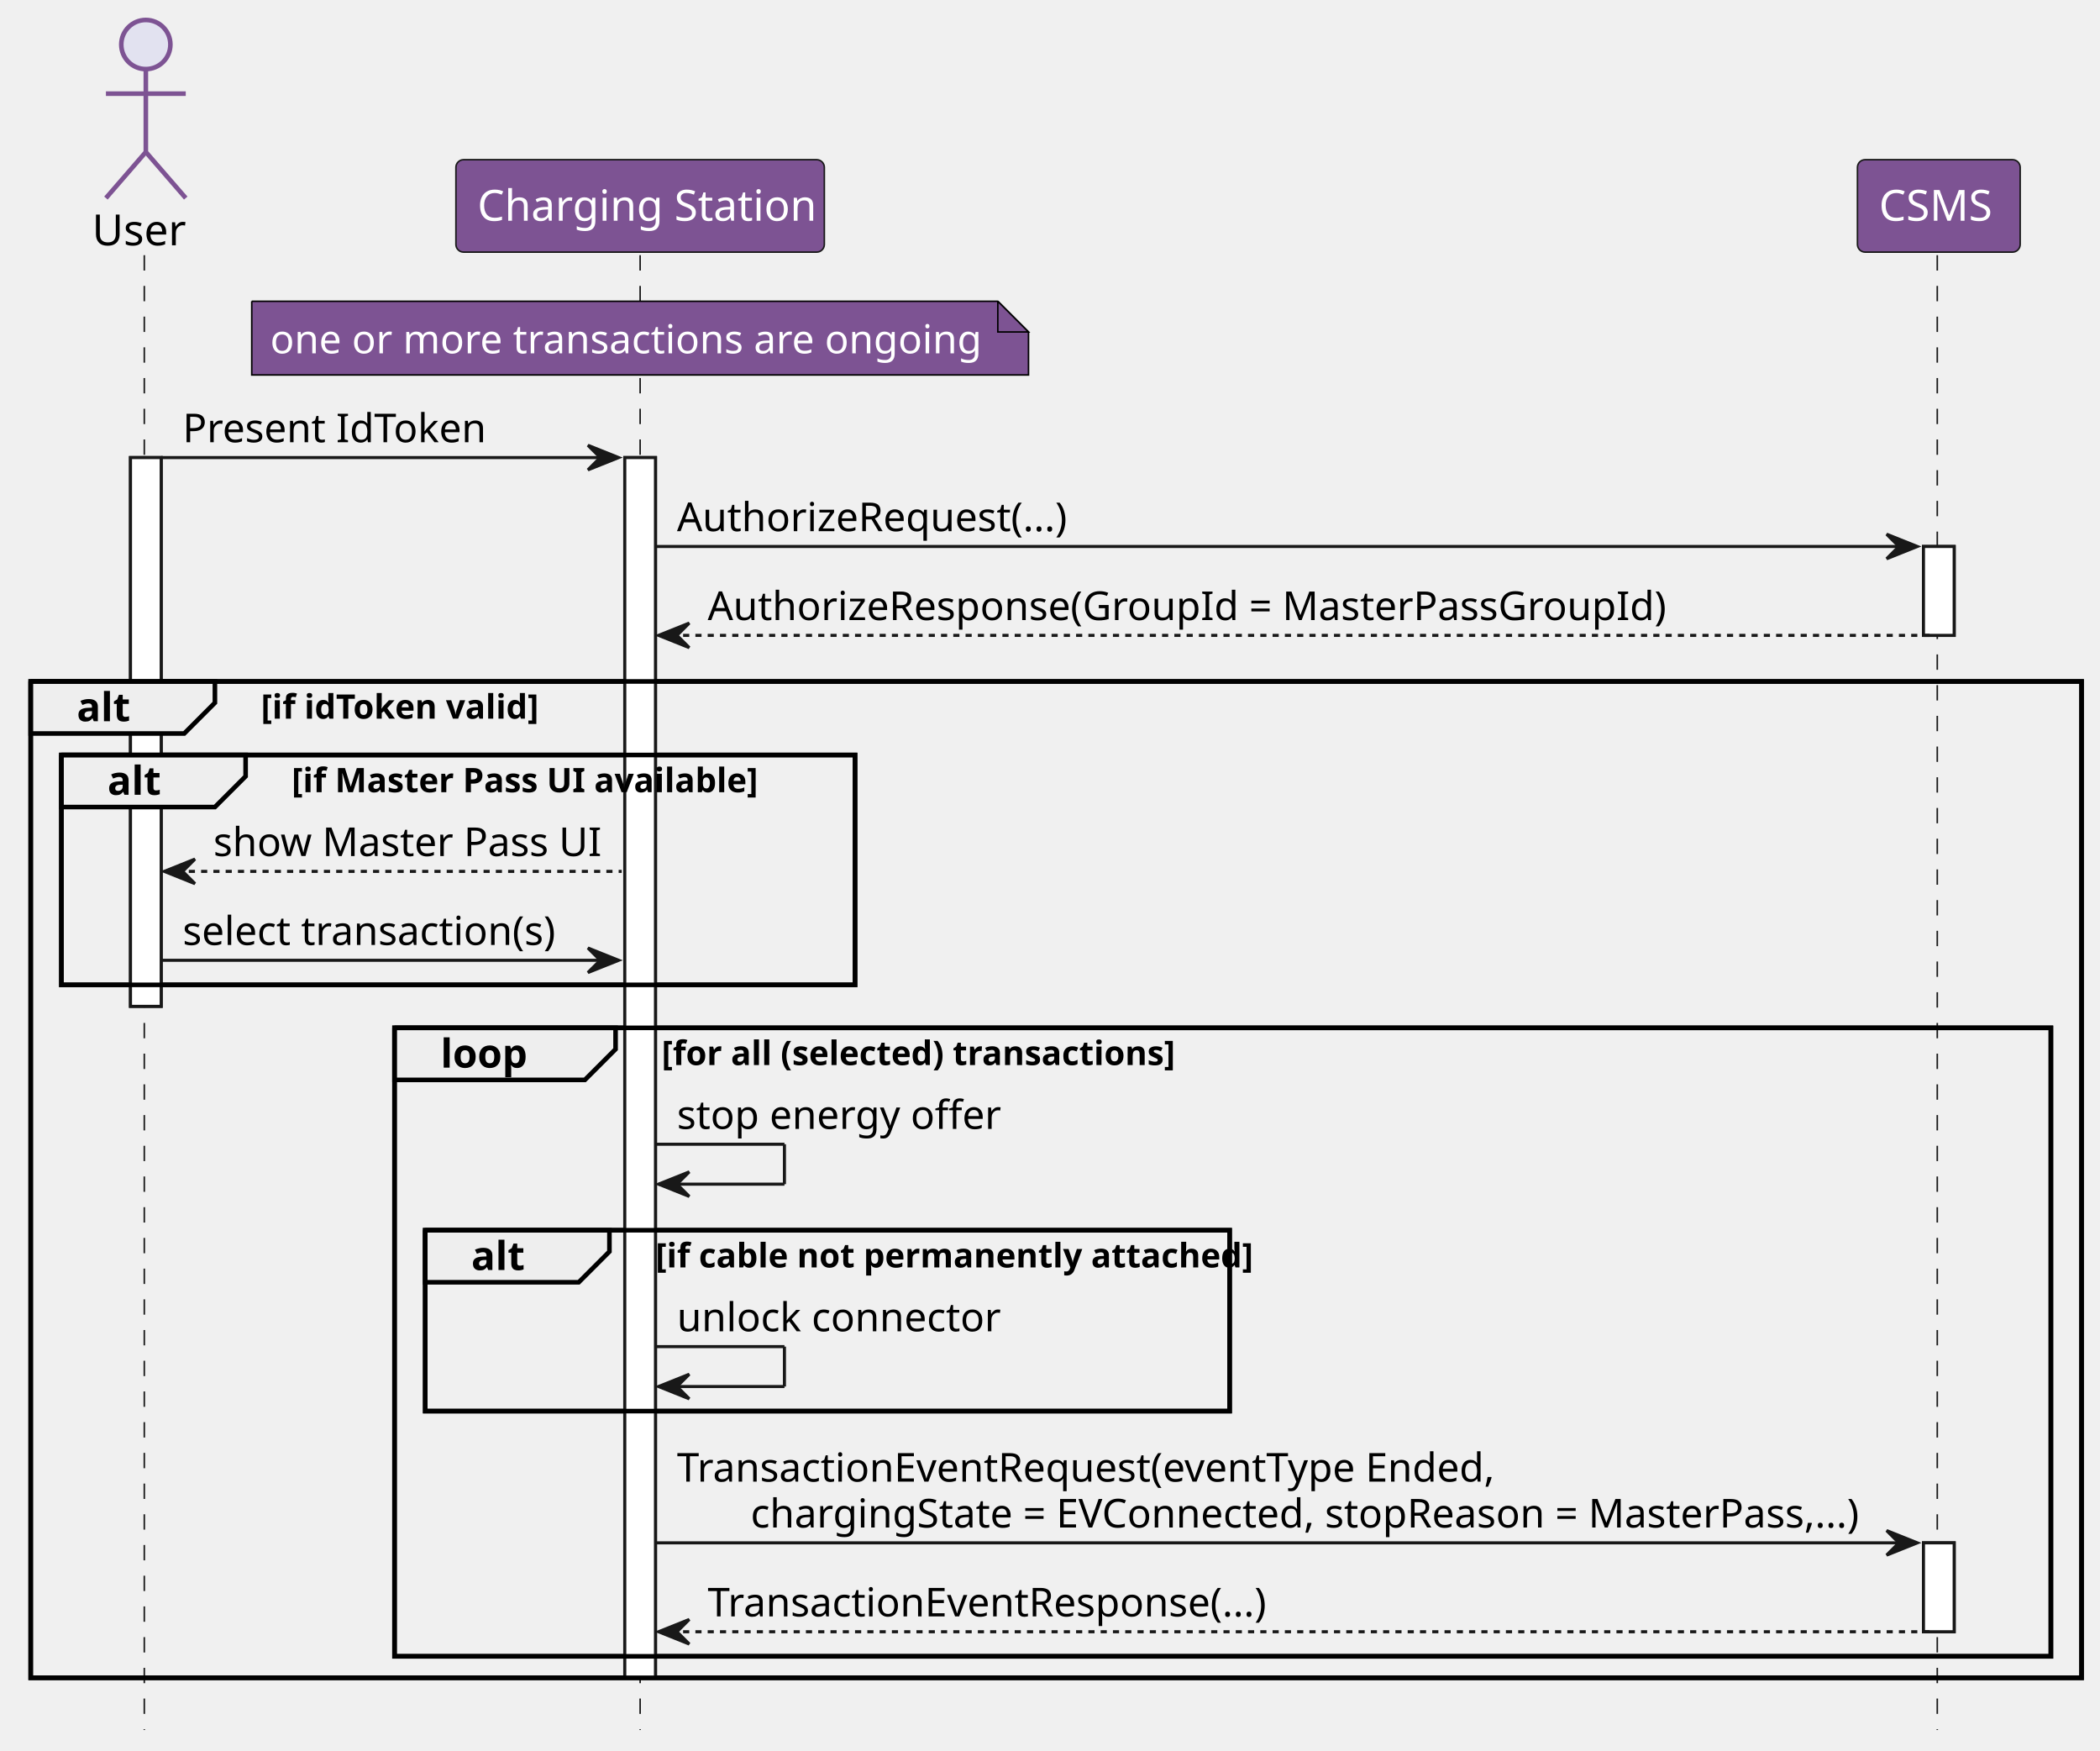
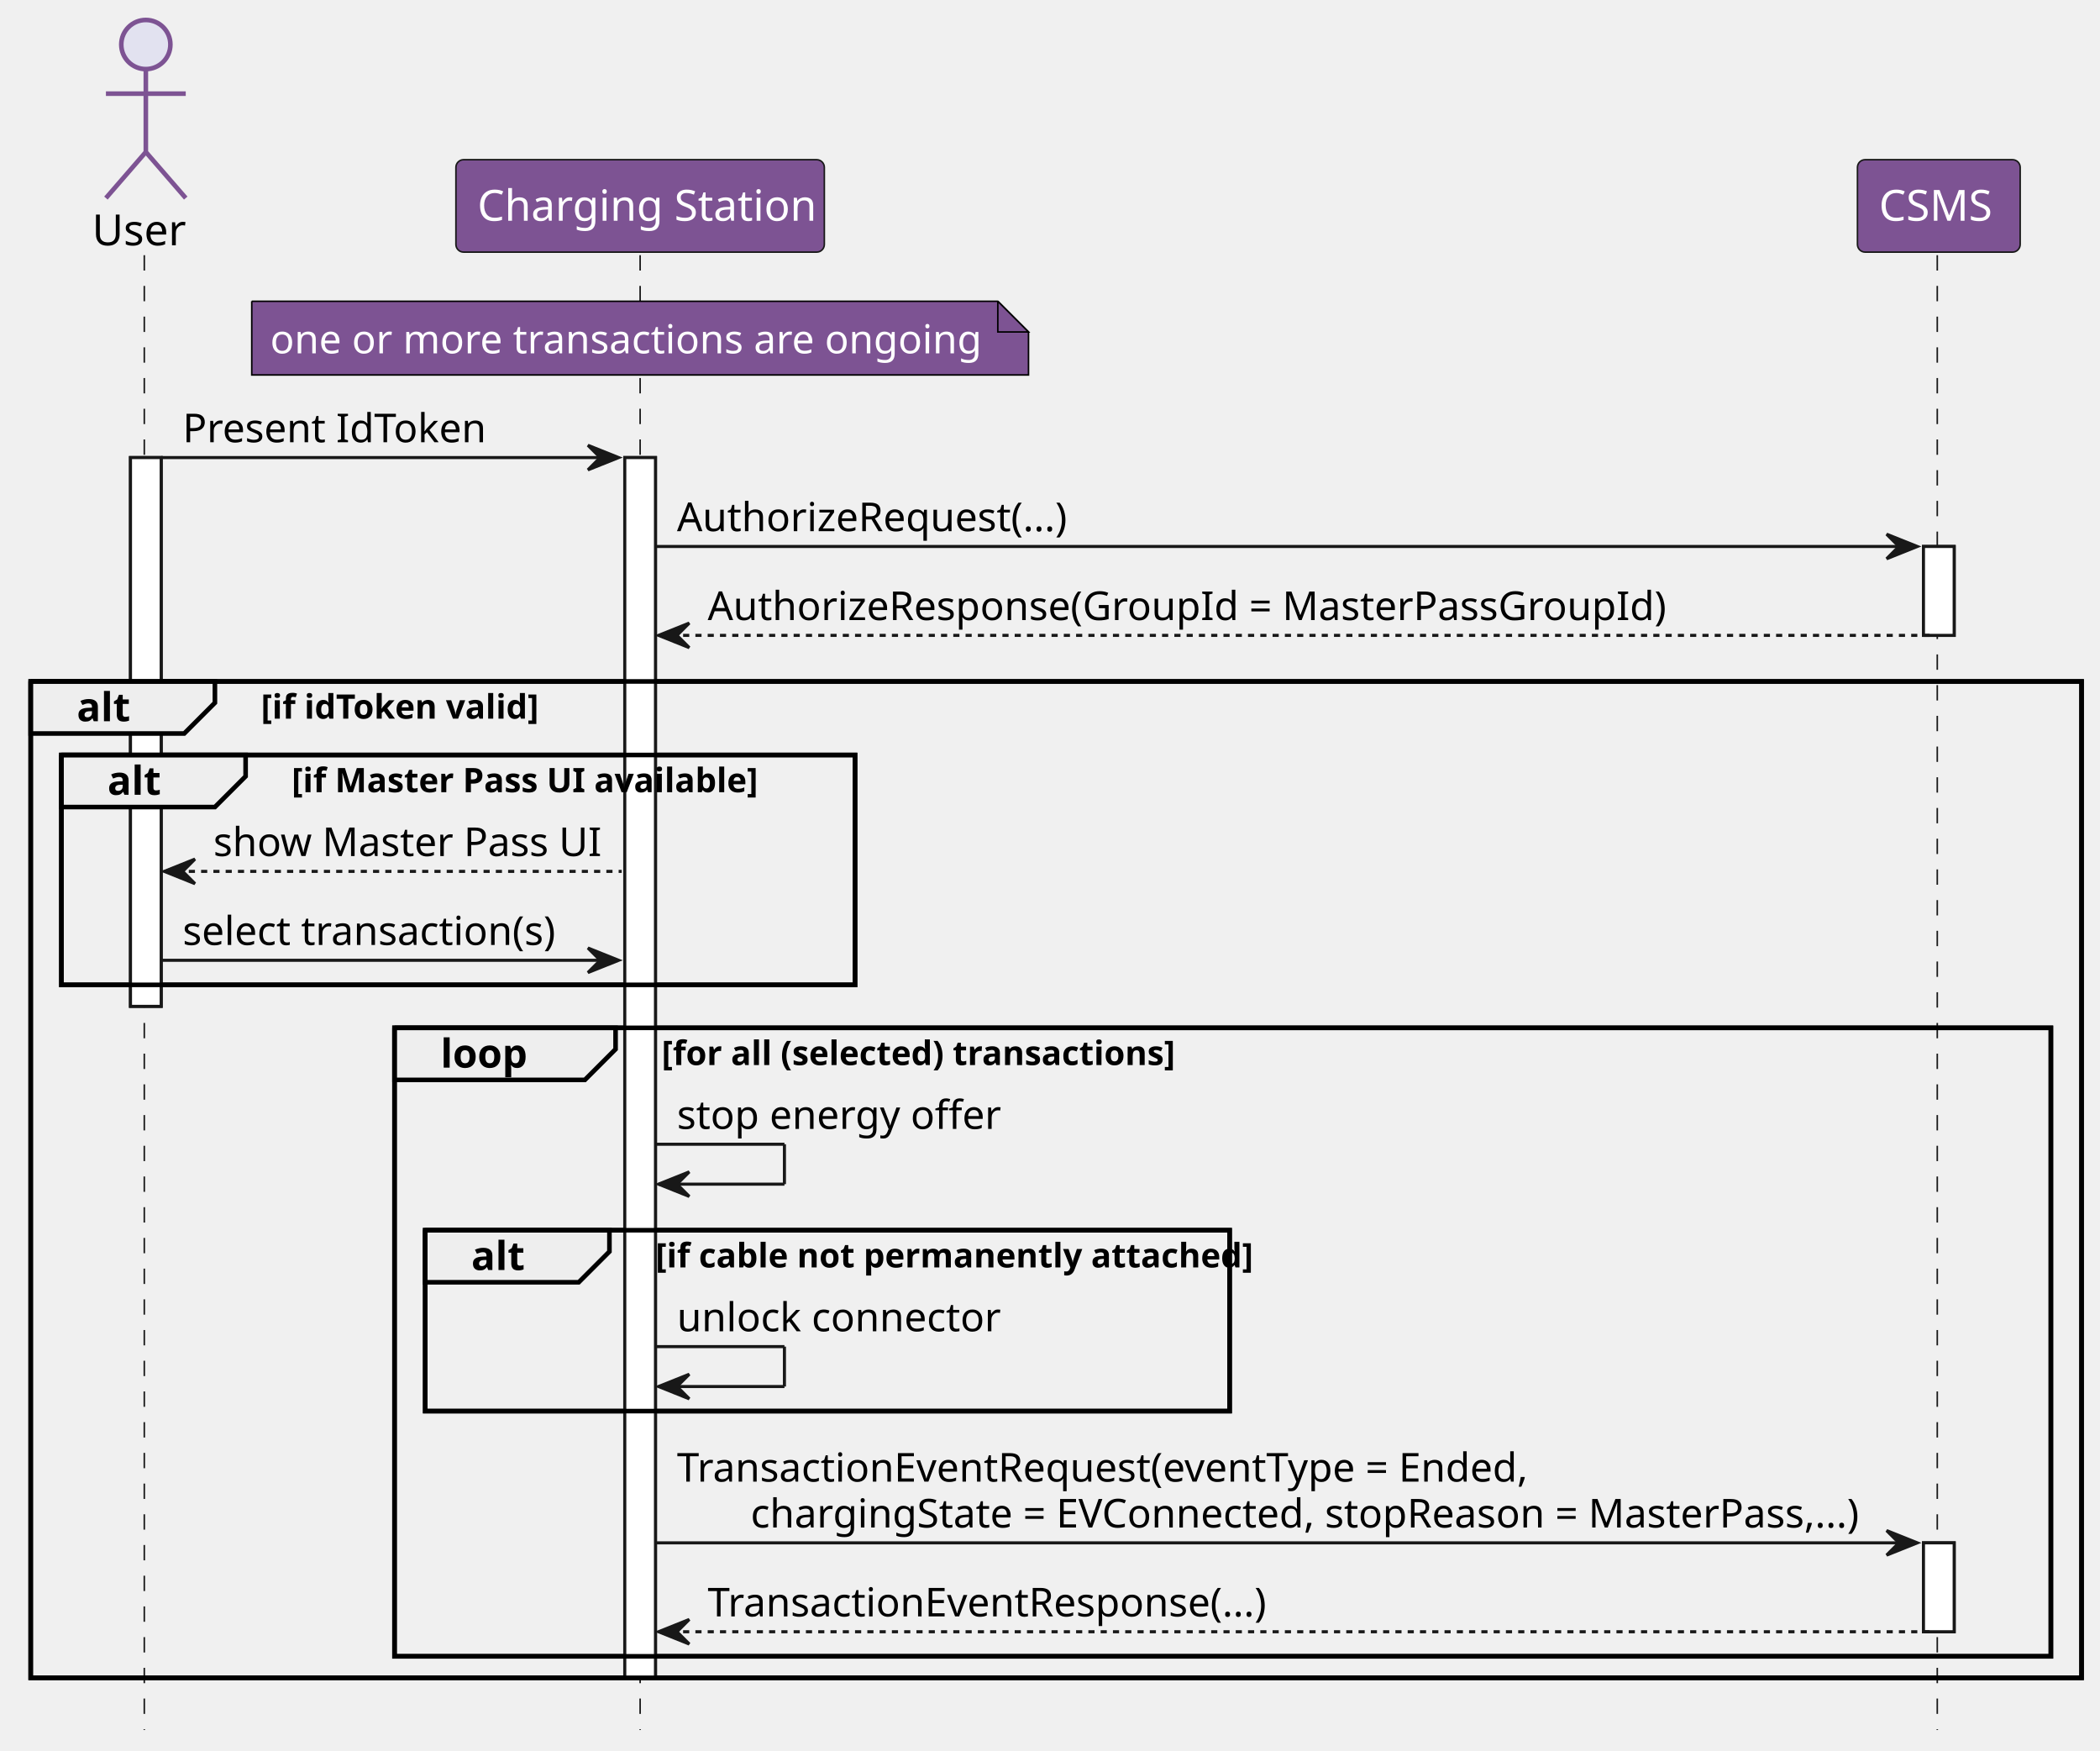
<svg xmlns="http://www.w3.org/2000/svg" contentStyleType="text/css" height="570px" preserveAspectRatio="none" style="width:684px;height:570px;background:#FFFFFF;" version="1.1" viewBox="0 0 684 570" width="684px" zoomAndPan="magnify">
  <defs />
  <g>
    <rect fill="#FFFFFF" height="178.7" style="stroke:#181818;stroke-width:1.0;" width="10" x="42.5" y="149" />
    <rect fill="#FFFFFF" height="397.35" style="stroke:#181818;stroke-width:1.0;" width="10" x="203.5" y="149" />
    <rect fill="#FFFFFF" height="28.95" style="stroke:#181818;stroke-width:1.0;" width="10" x="626.5" y="177.95" />
    <rect fill="#FFFFFF" height="28.95" style="stroke:#181818;stroke-width:1.0;" width="10" x="626.5" y="502.4" />
    <rect fill="none" height="324.45" style="stroke:#000000;stroke-width:1.5;" width="668" x="10" y="221.9" />
    <rect fill="none" height="74.85" style="stroke:#000000;stroke-width:1.5;" width="258.5" x="20" y="245.85" />
    <rect fill="none" height="204.65" style="stroke:#000000;stroke-width:1.5;" width="539.5" x="128.5" y="334.7" />
    <rect fill="none" height="58.9" style="stroke:#000000;stroke-width:1.5;" width="262" x="138.5" y="400.6" />
    <line style="stroke:#181818;stroke-width:0.5;stroke-dasharray:5.0,5.0;" x1="47" x2="47" y1="83.1" y2="563.35" />
    <line style="stroke:#181818;stroke-width:0.5;stroke-dasharray:5.0,5.0;" x1="208.5" x2="208.5" y1="83.1" y2="563.35" />
    <line style="stroke:#181818;stroke-width:0.5;stroke-dasharray:5.0,5.0;" x1="631" x2="631" y1="83.1" y2="563.35" />
    <text fill="#000000" font-family="NanumGothic" font-size="14" lengthAdjust="spacing" textLength="29" x="30" y="79.88">User</text>
    <ellipse cx="47.5" cy="14.5" fill="#E2E2F0" rx="8" ry="8" style="stroke:#7D5393;stroke-width:1.5;" />
    <path d="M47.5,22.5 L47.5,49.5 M34.5,30.5 L60.5,30.5 M47.5,49.5 L34.5,64.5 M47.5,49.5 L60.5,64.5 " fill="none" style="stroke:#7D5393;stroke-width:1.5;" />
    <rect fill="#7D5393" height="30.1" rx="2.5" ry="2.5" style="stroke:#181818;stroke-width:0.5;" width="120" x="148.5" y="52" />
    <text fill="#FFFFFF" font-family="NanumGothic" font-size="14" lengthAdjust="spacing" textLength="106" x="155.5" y="71.88">Charging Station</text>
    <rect fill="#7D5393" height="30.1" rx="2.5" ry="2.5" style="stroke:#181818;stroke-width:0.5;" width="53" x="605" y="52" />
    <text fill="#FFFFFF" font-family="NanumGothic" font-size="14" lengthAdjust="spacing" textLength="39" x="612" y="71.88">CSMS</text>
    <rect fill="#FFFFFF" height="178.7" style="stroke:#181818;stroke-width:1.0;" width="10" x="42.5" y="149" />
    <rect fill="#FFFFFF" height="397.35" style="stroke:#181818;stroke-width:1.0;" width="10" x="203.5" y="149" />
    <rect fill="#FFFFFF" height="28.95" style="stroke:#181818;stroke-width:1.0;" width="10" x="626.5" y="177.95" />
    <rect fill="#FFFFFF" height="28.95" style="stroke:#181818;stroke-width:1.0;" width="10" x="626.5" y="502.4" />
    <path d="M82,98.1 L82,122.1 L335,122.1 L335,108.1 L325,98.1 L82,98.1 " fill="#7D5393" style="stroke:#000000;stroke-width:0.5;" />
    <path d="M325,98.1 L325,108.1 L335,108.1 L325,98.1 " fill="#7D5393" style="stroke:#000000;stroke-width:0.5;" />
    <text fill="#FFFFFF" font-family="NanumGothic" font-size="13" lengthAdjust="spacing" textLength="232" x="88" y="115.06">one or more transactions are ongoing</text>
    <polygon fill="#181818" points="191.5,145,201.5,149,191.5,153,195.5,149" style="stroke:#181818;stroke-width:1.0;" />
    <line style="stroke:#181818;stroke-width:1.0;" x1="52.5" x2="197.5" y1="149" y2="149" />
    <text fill="#000000" font-family="NanumGothic" font-size="13" lengthAdjust="spacing" textLength="98" x="59.5" y="144.01">Present IdToken</text>
    <polygon fill="#181818" points="614.5,173.95,624.5,177.95,614.5,181.95,618.5,177.95" style="stroke:#181818;stroke-width:1.0;" />
    <line style="stroke:#181818;stroke-width:1.0;" x1="213.5" x2="620.5" y1="177.95" y2="177.95" />
    <text fill="#000000" font-family="NanumGothic" font-size="13" lengthAdjust="spacing" textLength="130" x="220.5" y="172.96">AuthorizeRequest(...)</text>
    <polygon fill="#181818" points="224.5,202.9,214.5,206.9,224.5,210.9,220.5,206.9" style="stroke:#181818;stroke-width:1.0;" />
    <line style="stroke:#181818;stroke-width:1.0;stroke-dasharray:2.0,2.0;" x1="218.5" x2="630.5" y1="206.9" y2="206.9" />
    <text fill="#000000" font-family="NanumGothic" font-size="13" lengthAdjust="spacing" textLength="314" x="230.5" y="201.91">AuthorizeResponse(GroupId = MasterPassGroupId)</text>
    <path d="M10,221.9 L70,221.9 L70,228.85 L60,238.85 L10,238.85 L10,221.9 " fill="#EEEEEE" style="stroke:#000000;stroke-width:1.5;" />
    <rect fill="none" height="324.45" style="stroke:#000000;stroke-width:1.5;" width="668" x="10" y="221.9" />
    <text fill="#000000" font-family="NanumGothic" font-size="13" font-weight="bold" lengthAdjust="spacing" textLength="15" x="25" y="234.86">alt</text>
    <text fill="#000000" font-family="NanumGothic" font-size="11" font-weight="bold" lengthAdjust="spacing" textLength="87" x="85" y="234.02">[if idToken valid]</text>
    <path d="M20,245.85 L80,245.85 L80,252.8 L70,262.8 L20,262.8 L20,245.85 " fill="#EEEEEE" style="stroke:#000000;stroke-width:1.5;" />
    <rect fill="none" height="74.85" style="stroke:#000000;stroke-width:1.5;" width="258.5" x="20" y="245.85" />
    <text fill="#000000" font-family="NanumGothic" font-size="13" font-weight="bold" lengthAdjust="spacing" textLength="15" x="35" y="258.81">alt</text>
    <text fill="#000000" font-family="NanumGothic" font-size="11" font-weight="bold" lengthAdjust="spacing" textLength="141" x="95" y="257.97">[if Master Pass UI available]</text>
    <polygon fill="#181818" points="63.5,279.75,53.5,283.75,63.5,287.75,59.5,283.75" style="stroke:#181818;stroke-width:1.0;" />
    <line style="stroke:#181818;stroke-width:1.0;stroke-dasharray:2.0,2.0;" x1="57.5" x2="202.5" y1="283.75" y2="283.75" />
    <text fill="#000000" font-family="NanumGothic" font-size="13" lengthAdjust="spacing" textLength="127" x="69.5" y="278.76">show Master Pass UI</text>
    <polygon fill="#181818" points="191.5,308.7,201.5,312.7,191.5,316.7,195.5,312.7" style="stroke:#181818;stroke-width:1.0;" />
    <line style="stroke:#181818;stroke-width:1.0;" x1="52.5" x2="197.5" y1="312.7" y2="312.7" />
    <text fill="#000000" font-family="NanumGothic" font-size="13" lengthAdjust="spacing" textLength="122" x="59.5" y="307.71">select transaction(s)</text>
    <path d="M128.5,334.7 L200.5,334.7 L200.5,341.65 L190.5,351.65 L128.5,351.65 L128.5,334.7 " fill="#EEEEEE" style="stroke:#000000;stroke-width:1.5;" />
    <rect fill="none" height="204.65" style="stroke:#000000;stroke-width:1.5;" width="539.5" x="128.5" y="334.7" />
    <text fill="#000000" font-family="NanumGothic" font-size="13" font-weight="bold" lengthAdjust="spacing" textLength="27" x="143.5" y="347.66">loop</text>
    <text fill="#000000" font-family="NanumGothic" font-size="11" font-weight="bold" lengthAdjust="spacing" textLength="157" x="215.5" y="346.82">[for all (selected) transactions]</text>
    <line style="stroke:#181818;stroke-width:1.0;" x1="213.5" x2="255.5" y1="372.6" y2="372.6" />
    <line style="stroke:#181818;stroke-width:1.0;" x1="255.5" x2="255.5" y1="372.6" y2="385.6" />
    <line style="stroke:#181818;stroke-width:1.0;" x1="214.5" x2="255.5" y1="385.6" y2="385.6" />
    <polygon fill="#181818" points="224.5,381.6,214.5,385.6,224.5,389.6,220.5,385.6" style="stroke:#181818;stroke-width:1.0;" />
    <text fill="#000000" font-family="NanumGothic" font-size="13" lengthAdjust="spacing" textLength="106" x="220.5" y="367.61">stop energy offer</text>
    <path d="M138.5,400.6 L198.5,400.6 L198.5,407.55 L188.5,417.55 L138.5,417.55 L138.5,400.6 " fill="#EEEEEE" style="stroke:#000000;stroke-width:1.5;" />
    <rect fill="none" height="58.9" style="stroke:#000000;stroke-width:1.5;" width="262" x="138.5" y="400.6" />
    <text fill="#000000" font-family="NanumGothic" font-size="13" font-weight="bold" lengthAdjust="spacing" textLength="15" x="153.5" y="413.56">alt</text>
    <text fill="#000000" font-family="NanumGothic" font-size="11" font-weight="bold" lengthAdjust="spacing" textLength="182" x="213.5" y="412.72">[if cable not permanently attached]</text>
    <line style="stroke:#181818;stroke-width:1.0;" x1="213.5" x2="255.5" y1="438.5" y2="438.5" />
    <line style="stroke:#181818;stroke-width:1.0;" x1="255.5" x2="255.5" y1="438.5" y2="451.5" />
    <line style="stroke:#181818;stroke-width:1.0;" x1="214.5" x2="255.5" y1="451.5" y2="451.5" />
    <polygon fill="#181818" points="224.5,447.5,214.5,451.5,224.5,455.5,220.5,451.5" style="stroke:#181818;stroke-width:1.0;" />
    <text fill="#000000" font-family="NanumGothic" font-size="13" lengthAdjust="spacing" textLength="105" x="220.5" y="433.51">unlock connector</text>
    <polygon fill="#181818" points="614.5,498.4,624.5,502.4,614.5,506.4,618.5,502.4" style="stroke:#181818;stroke-width:1.0;" />
    <line style="stroke:#181818;stroke-width:1.0;" x1="213.5" x2="620.5" y1="502.4" y2="502.4" />
-     <text fill="#000000" font-family="NanumGothic" font-size="13" lengthAdjust="spacing" textLength="268" x="220.5" y="482.46">TransactionEventRequest(eventType  Ended,</text>
+     <text fill="#000000" font-family="NanumGothic" font-size="13" lengthAdjust="spacing" textLength="268" x="220.5" y="482.46">TransactionEventRequest(eventType = Ended,</text>
    <text fill="#000000" font-family="NanumGothic" font-size="13" lengthAdjust="spacing" textLength="370" x="244.5" y="497.41">chargingState = EVConnected, stopReason = MasterPass,...)</text>
    <polygon fill="#181818" points="224.5,527.35,214.5,531.35,224.5,535.35,220.5,531.35" style="stroke:#181818;stroke-width:1.0;" />
    <line style="stroke:#181818;stroke-width:1.0;stroke-dasharray:2.0,2.0;" x1="218.5" x2="630.5" y1="531.35" y2="531.35" />
    <text fill="#000000" font-family="NanumGothic" font-size="13" lengthAdjust="spacing" textLength="183" x="230.5" y="526.36">TransactionEventResponse(...)</text>
  </g>
</svg>
